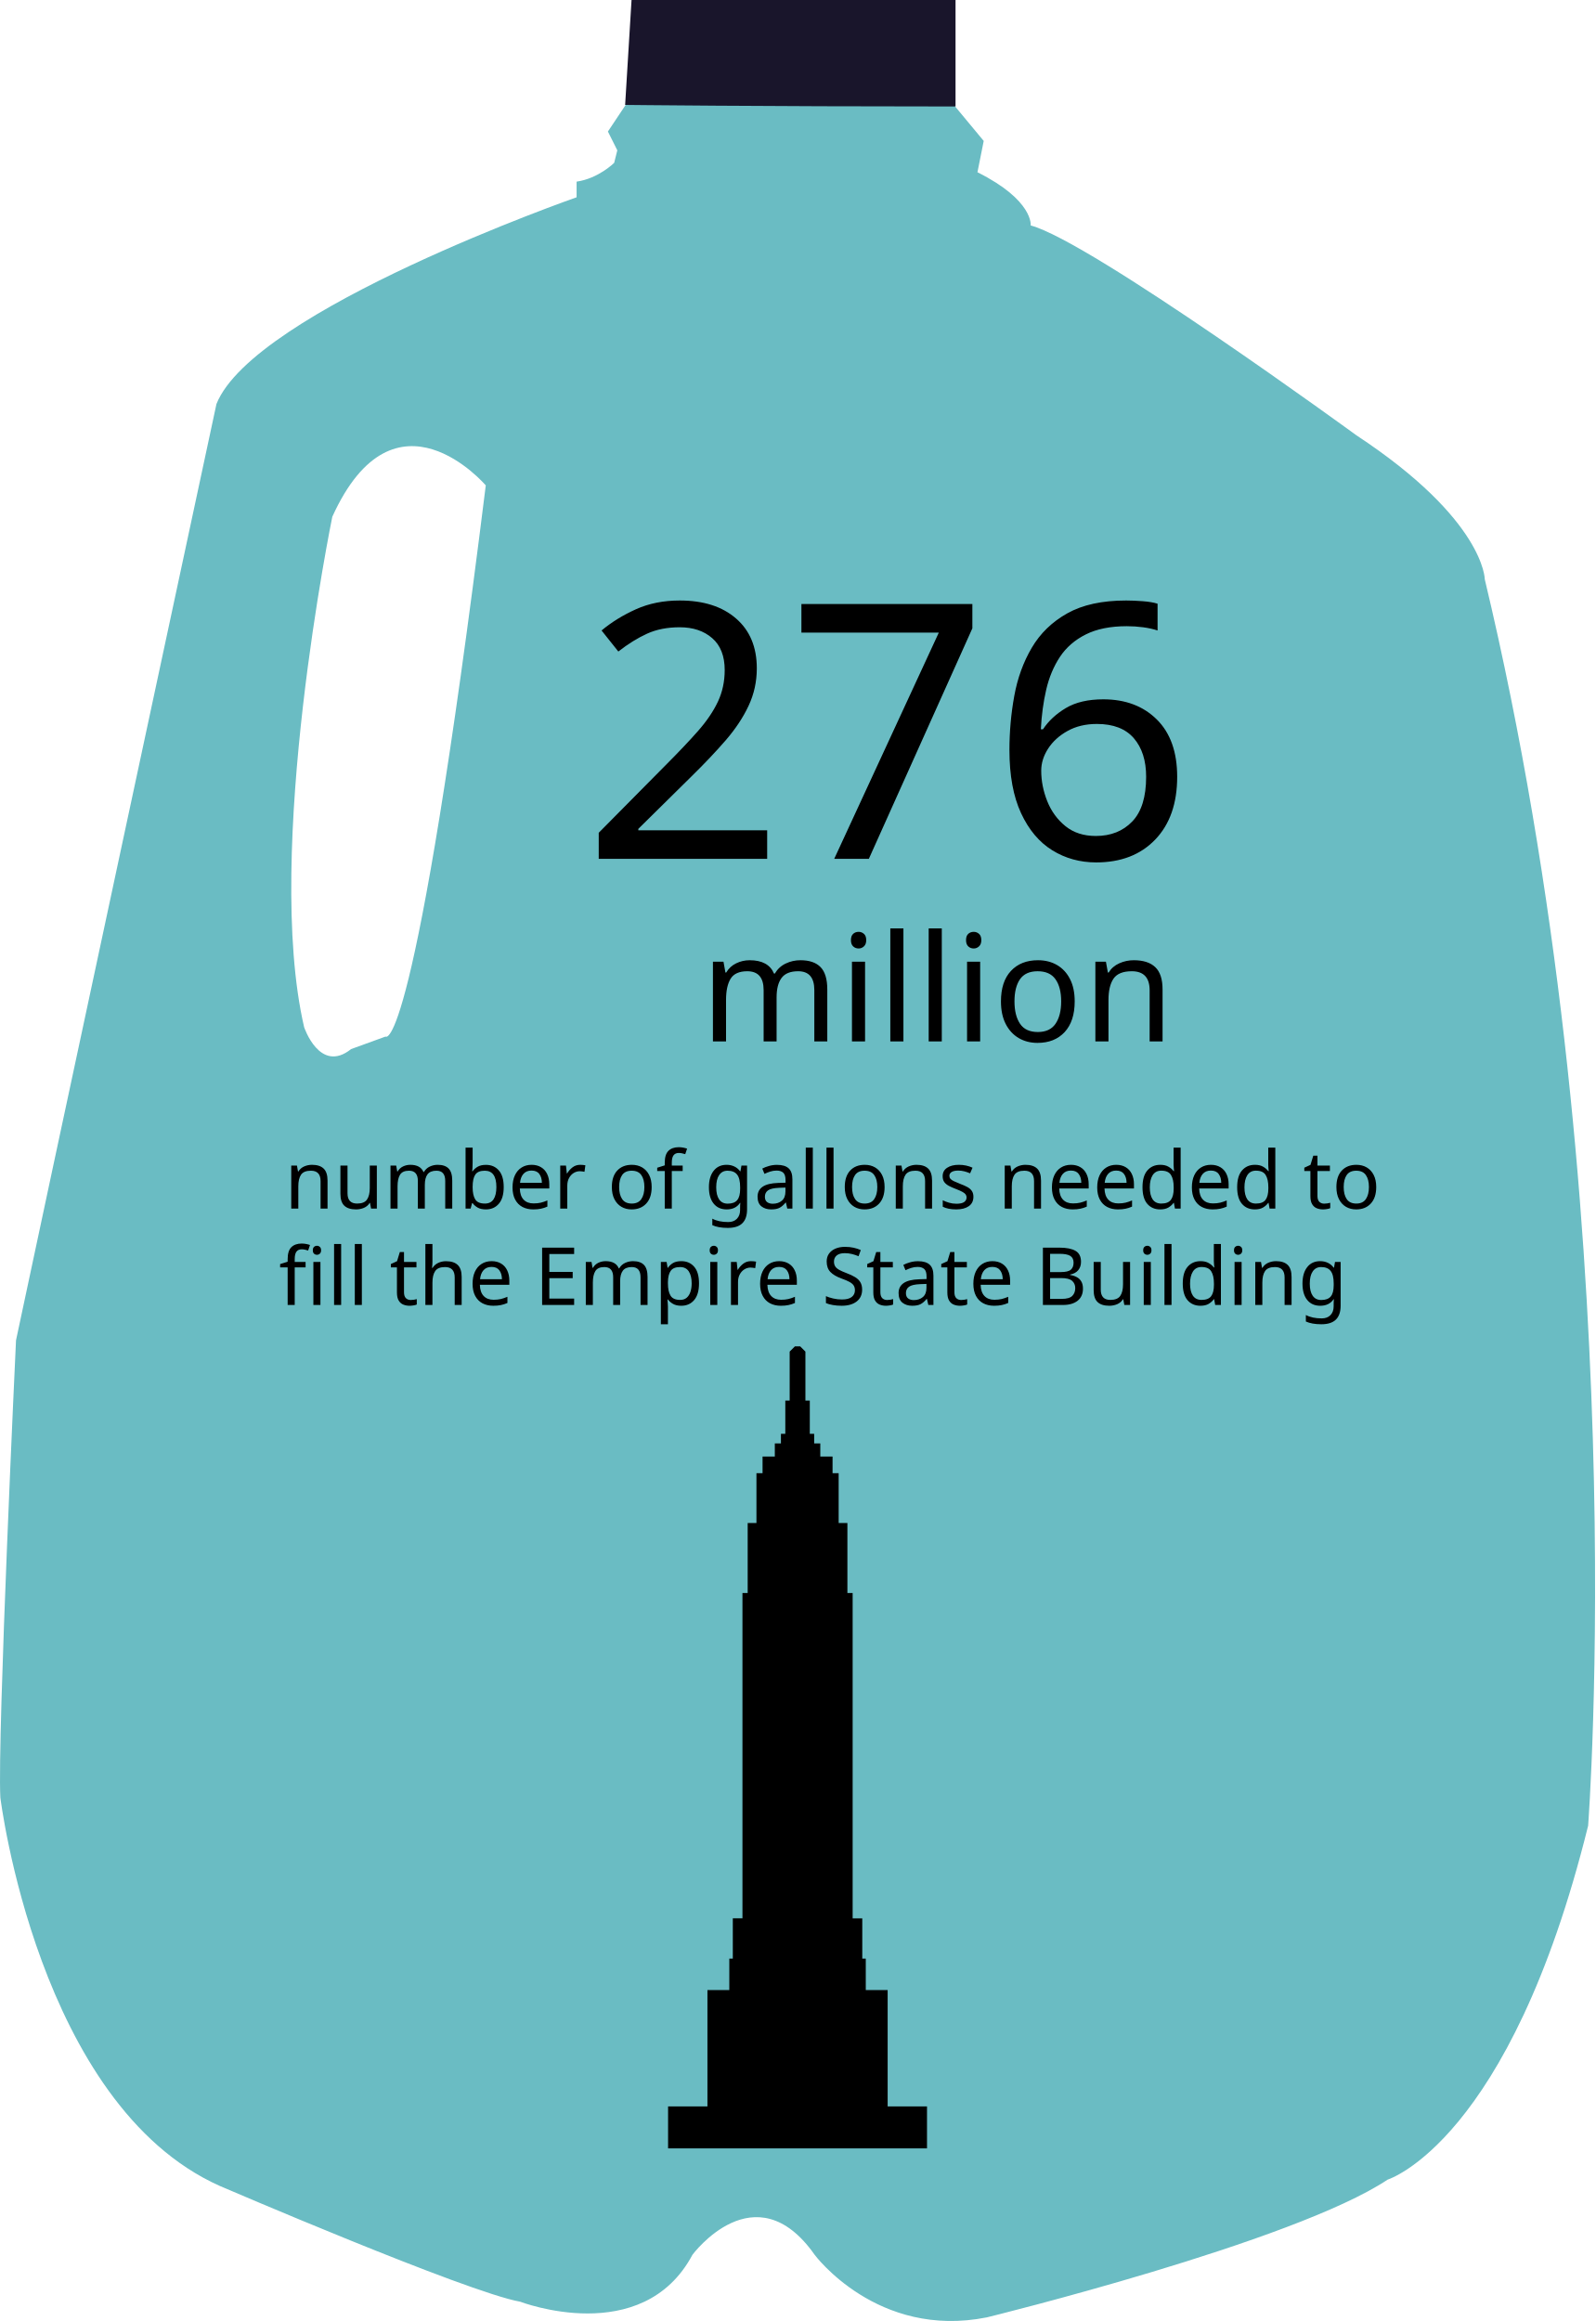
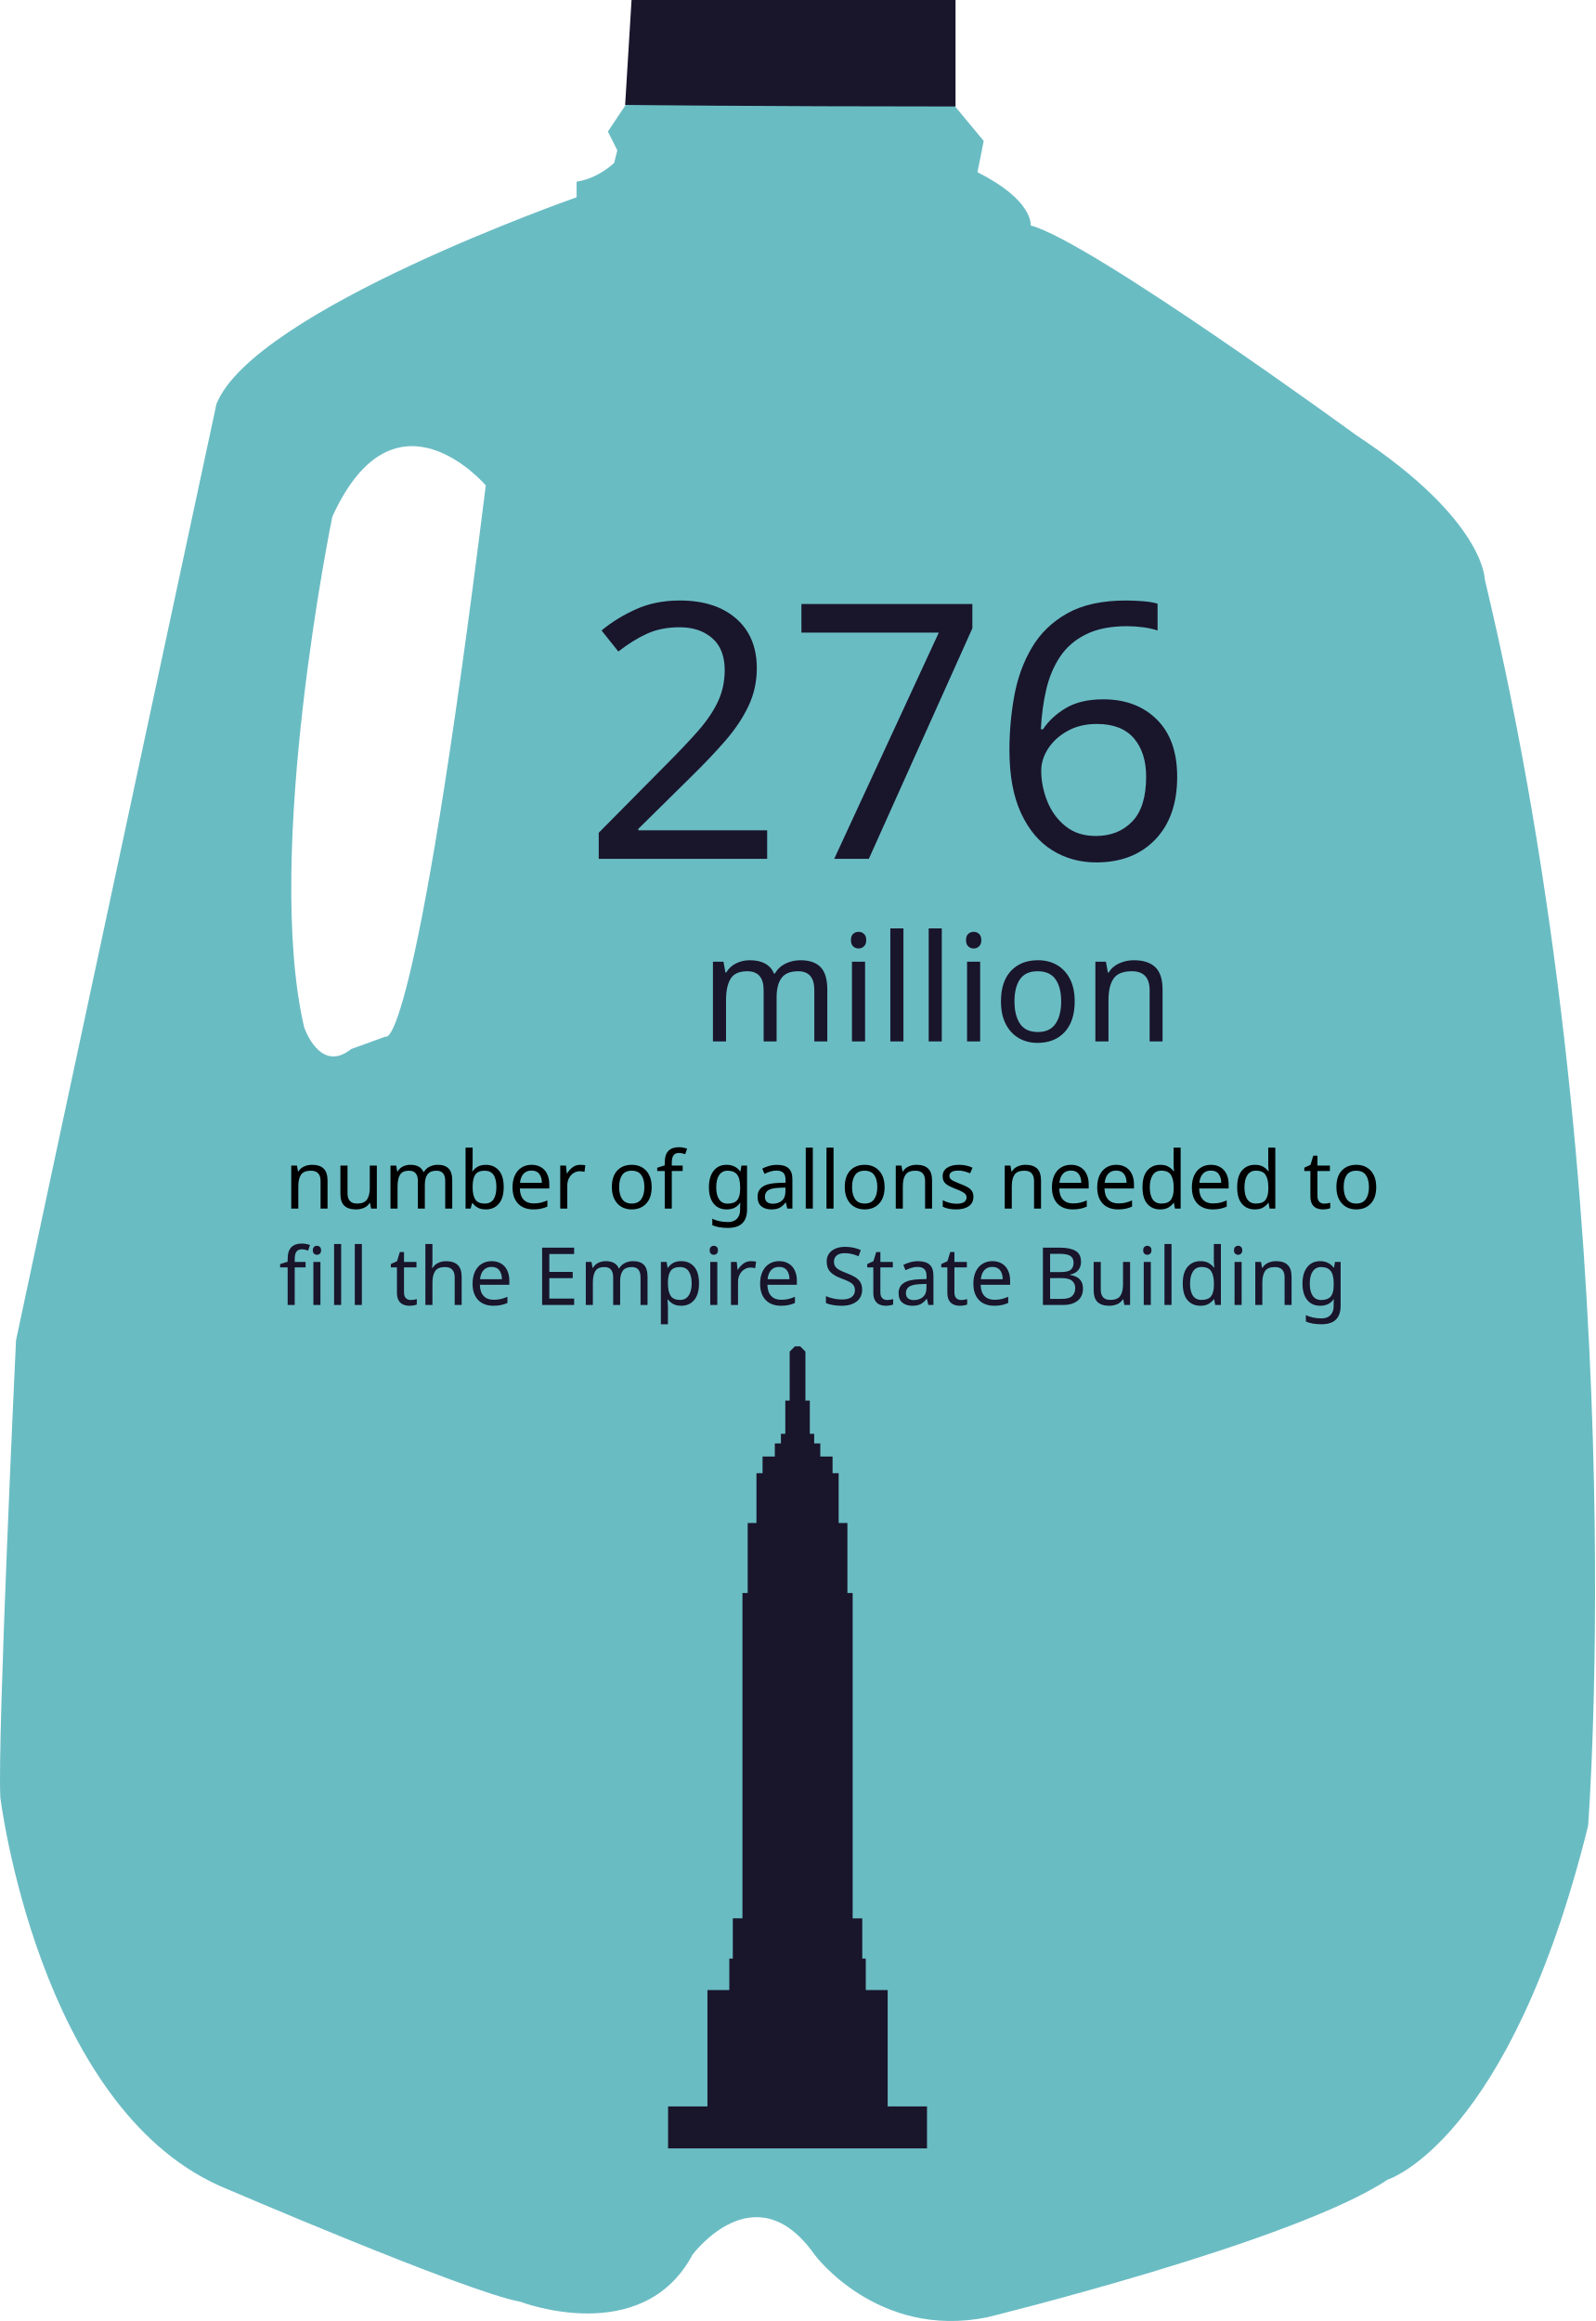
<svg xmlns="http://www.w3.org/2000/svg" version="1.1" id="Layer_1" x="0px" y="0px" width="536.379px" height="780.521px" viewBox="0 0 536.379 780.521" enable-background="new 0 0 536.379 780.521" xml:space="preserve">
  <g>
-     <path fill="#6ABCC3" d="M330.795,47.392l-2.105,10.53c18.959,9.479,17.902,17.903,17.902,17.903   c20.01,5.263,109.521,70.558,109.521,70.558c43.176,28.433,43.176,48.442,43.176,48.442   c50.553,211.678,34.752,419.134,34.752,419.134c-26.328,106.364-67.396,119.005-67.396,119.005   C435.049,754.024,331.852,779.3,331.852,779.3c-36.86,7.373-57.922-21.062-57.922-21.062c-20.01-28.436-41.069,0-41.069,0   c-16.853,31.595-57.922,15.798-57.922,15.798c-17.903-3.157-101.101-38.964-101.101-38.964   c-61.081-27.385-73.72-130.586-73.72-130.586c-1.052-20.012,5.267-153.751,5.267-153.751   c4.915-23.522,67.401-314.881,67.401-314.881c12.635-31.595,121.105-69.508,121.105-69.508v-5.267   c7.373-1.051,12.637-6.318,12.637-6.318l1.055-4.212l-3.161-6.318l8.424-12.636l2.175-18.333l100.026,15.161L330.795,47.392z    M163.352,163.23c0,0-30.543-35.806-51.604,10.534c0,0-23.17,112.683-9.479,171.655c0,0,5.267,15.797,15.798,7.373l11.584-4.212   C129.651,348.581,139.13,358.056,163.352,163.23z" />
+     <path fill="#6ABCC3" d="M330.795,47.392l-2.104,10.53c18.959,9.479,17.901,17.903,17.901,17.903   c20.01,5.263,109.521,70.558,109.521,70.558c43.176,28.433,43.176,48.442,43.176,48.442   c50.553,211.678,34.752,419.134,34.752,419.134c-26.328,106.364-67.396,119.005-67.396,119.005   C435.049,754.024,331.852,779.3,331.852,779.3c-36.859,7.373-57.922-21.062-57.922-21.062c-20.01-28.437-41.069,0-41.069,0   c-16.853,31.595-57.922,15.798-57.922,15.798c-17.903-3.157-101.101-38.964-101.101-38.964   c-61.081-27.386-73.72-130.586-73.72-130.586c-1.052-20.013,5.267-153.751,5.267-153.751   c4.915-23.522,67.401-314.881,67.401-314.881c12.635-31.595,121.105-69.508,121.105-69.508v-5.267   c7.373-1.051,12.637-6.318,12.637-6.318l1.055-4.212l-3.161-6.318l8.424-12.636l2.175-18.333l100.026,15.161L330.795,47.392z    M163.352,163.23c0,0-30.543-35.806-51.604,10.534c0,0-23.17,112.683-9.479,171.655c0,0,5.267,15.797,15.798,7.373l11.584-4.212   C129.651,348.581,139.13,358.056,163.352,163.23z" />
    <path fill="#19152B" d="M210.215,35.279c0,0,45.303,0.528,111.104,0.528V0h-108.95L210.215,35.279z" />
  </g>
  <rect x="56.69" y="386.761" fill="none" width="434" height="82" />
  <text transform="matrix(1 0 0 1 95.6416 406.4434)" font-family="'Interstate-Regular'" font-size="27">number of gallons needed to</text>
-   <text transform="matrix(1 0 0 1 93.7915 438.8438)" font-family="'Interstate-Regular'" font-size="27">fill the Empire State Building</text>
-   <text transform="matrix(1 0 0 1 195.5693 288.8154)" font-family="'Interstate-Bold'" font-size="120">276</text>
-   <text transform="matrix(1 0 0 1 235.4888 350.21)" font-family="'Interstate-Bold'" font-size="50">million</text>
+   <text transform="matrix(1 0 0 1 93.7915 438.8438)" fill="#19152B" font-family="'Interstate-Regular'" font-size="27">fill the Empire State Building</text>
+   <text transform="matrix(1 0 0 1 195.5693 288.8154)" fill="#19152B" font-family="'Interstate-Bold'" font-size="120">276</text>
+   <text transform="matrix(1 0 0 1 235.4888 350.21)" fill="#19152B" font-family="'Interstate-Bold'" font-size="50">million</text>
  <g>
-     <polygon points="269.077,452.761 270.835,454.523 270.835,470.997 272.31,470.997 272.31,475.991 272.31,482.169 273.781,482.169    273.781,485.407 275.838,485.407 275.838,489.821 279.962,489.821 279.962,495.403 282.016,495.403 282.016,512.173    284.956,512.173 284.956,535.702 286.72,535.702 286.72,645.121 289.958,645.121 289.958,658.646 291.134,658.646 291.134,669.239    298.488,669.239 298.488,708.354 311.723,708.354 311.723,722.473 224.656,722.473 224.656,708.354 237.891,708.354    237.891,669.239 245.244,669.239 245.244,658.646 246.421,658.646 246.421,645.114 249.666,645.114 249.666,535.702    251.423,535.702 251.423,512.173 254.37,512.173 254.37,495.403 256.425,495.403 256.425,489.821 260.549,489.821 260.549,485.407    262.604,485.407 262.604,482.169 264.075,482.169 264.075,475.991 264.075,470.997 265.542,470.997 265.542,454.523    267.308,452.761  " />
+     <polygon fill="#19152B" points="269.077,452.761 270.835,454.523 270.835,470.997 272.311,470.997 272.311,475.991    272.311,482.169 273.781,482.169 273.781,485.407 275.838,485.407 275.838,489.821 279.962,489.821 279.962,495.403    282.016,495.403 282.016,512.173 284.956,512.173 284.956,535.702 286.721,535.702 286.721,645.121 289.958,645.121    289.958,658.646 291.134,658.646 291.134,669.239 298.488,669.239 298.488,708.354 311.723,708.354 311.723,722.473    224.656,722.473 224.656,708.354 237.891,708.354 237.891,669.239 245.244,669.239 245.244,658.646 246.421,658.646    246.421,645.114 249.666,645.114 249.666,535.702 251.423,535.702 251.423,512.173 254.37,512.173 254.37,495.403 256.425,495.403    256.425,489.821 260.549,489.821 260.549,485.407 262.604,485.407 262.604,482.169 264.075,482.169 264.075,475.991    264.075,470.997 265.542,470.997 265.542,454.523 267.308,452.761  " />
  </g>
</svg>
